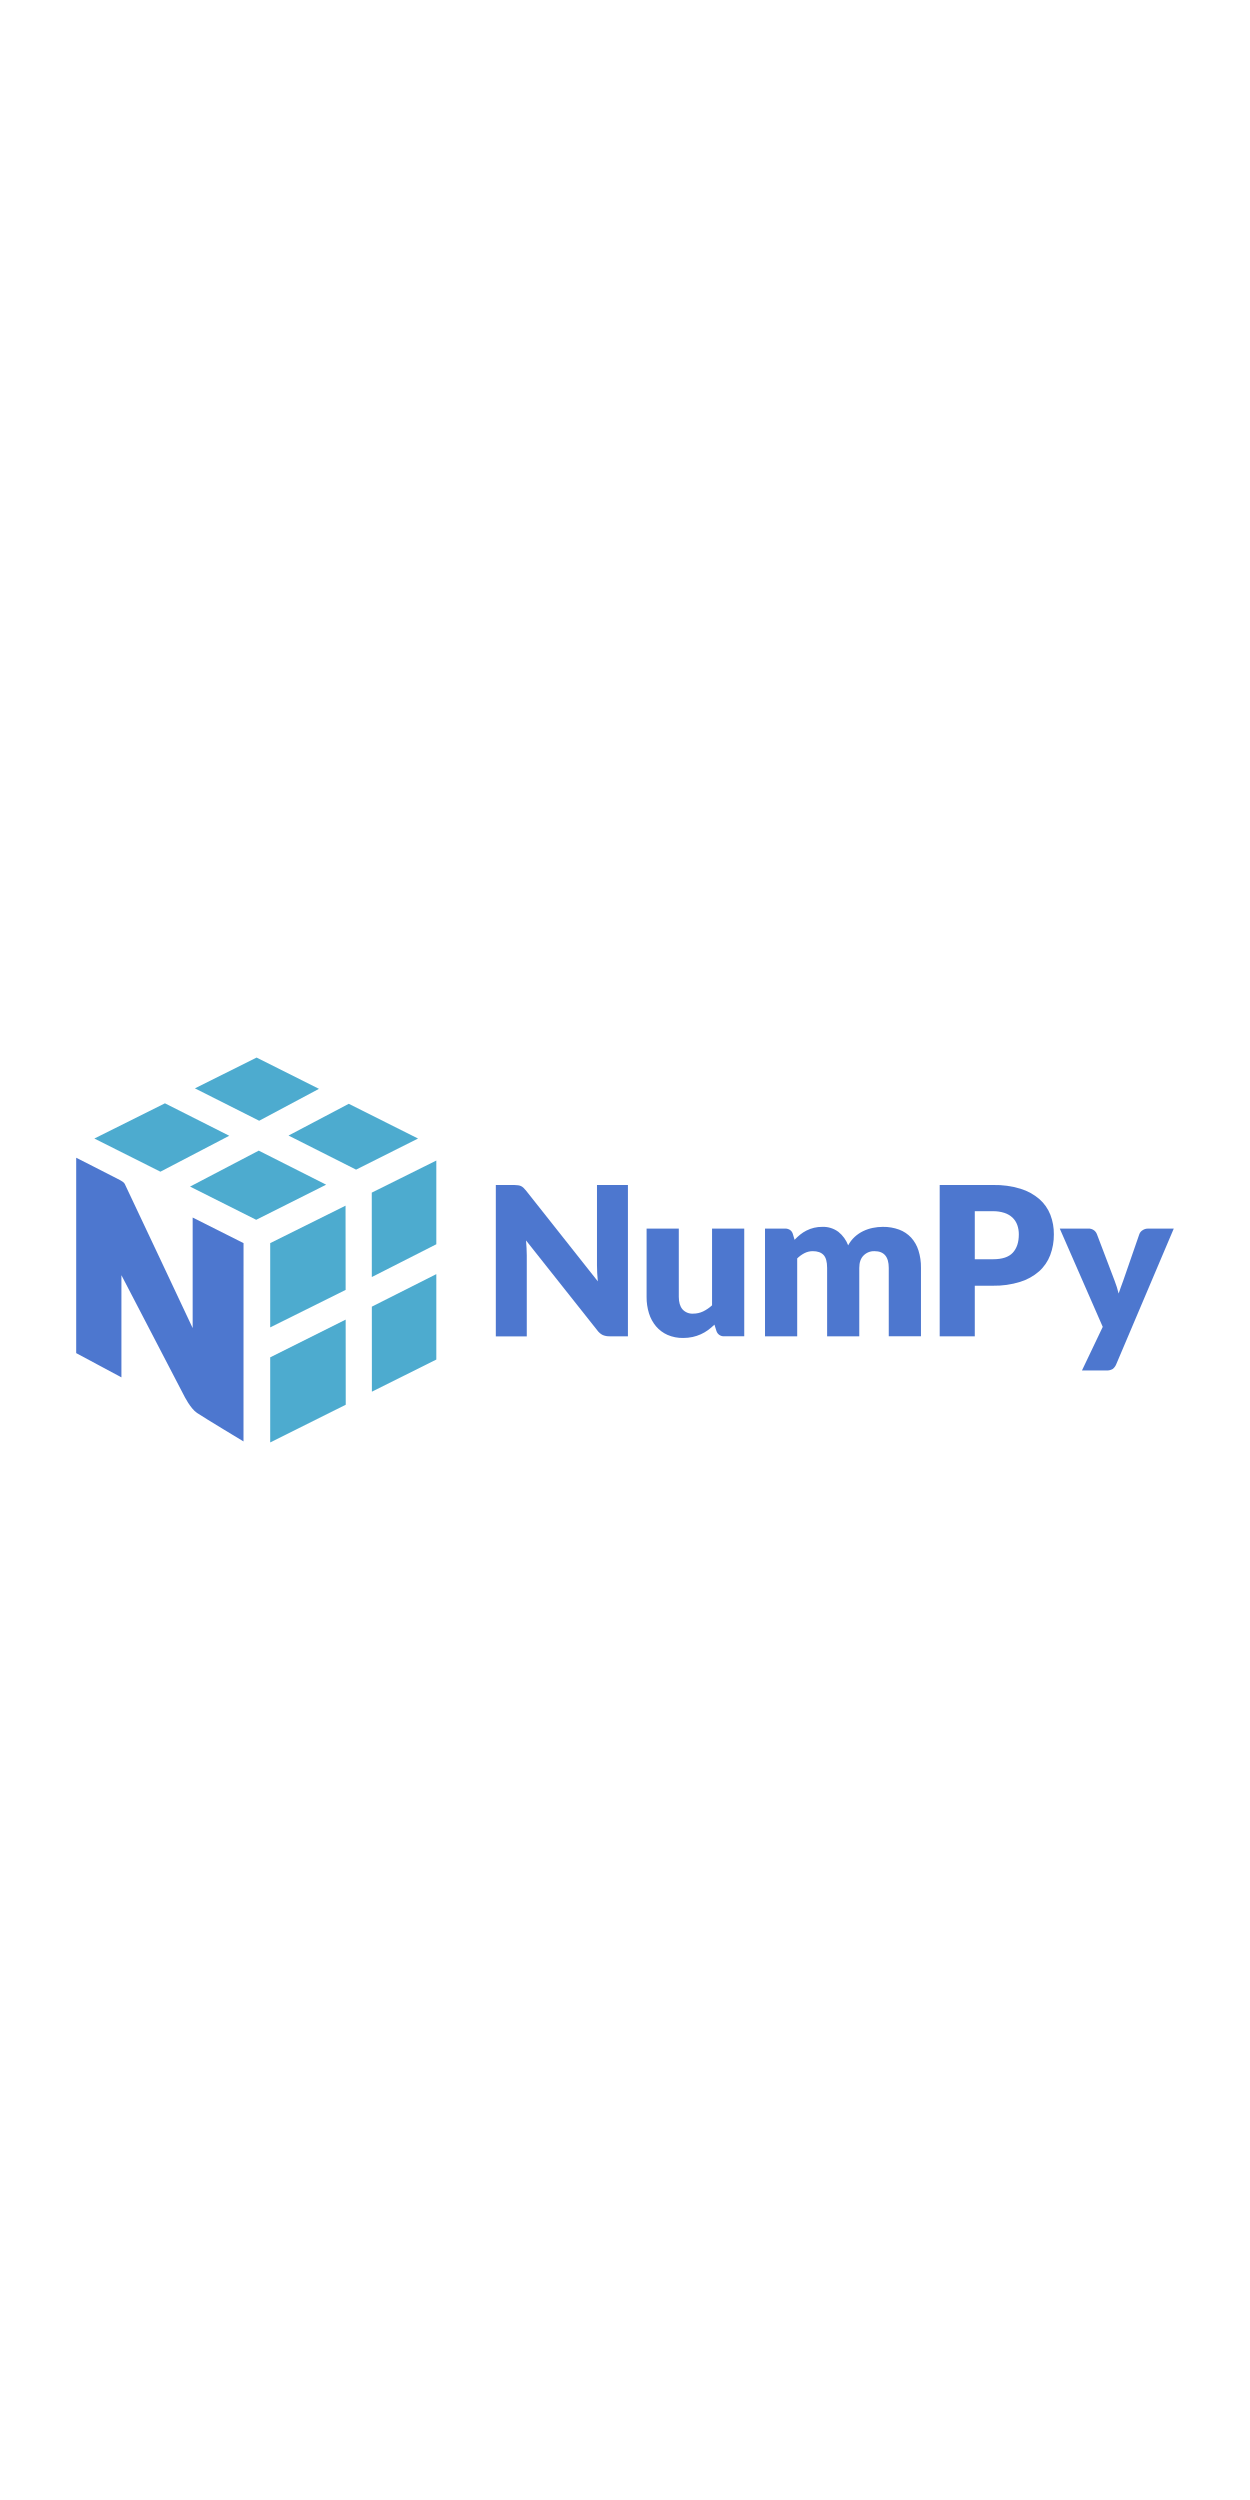
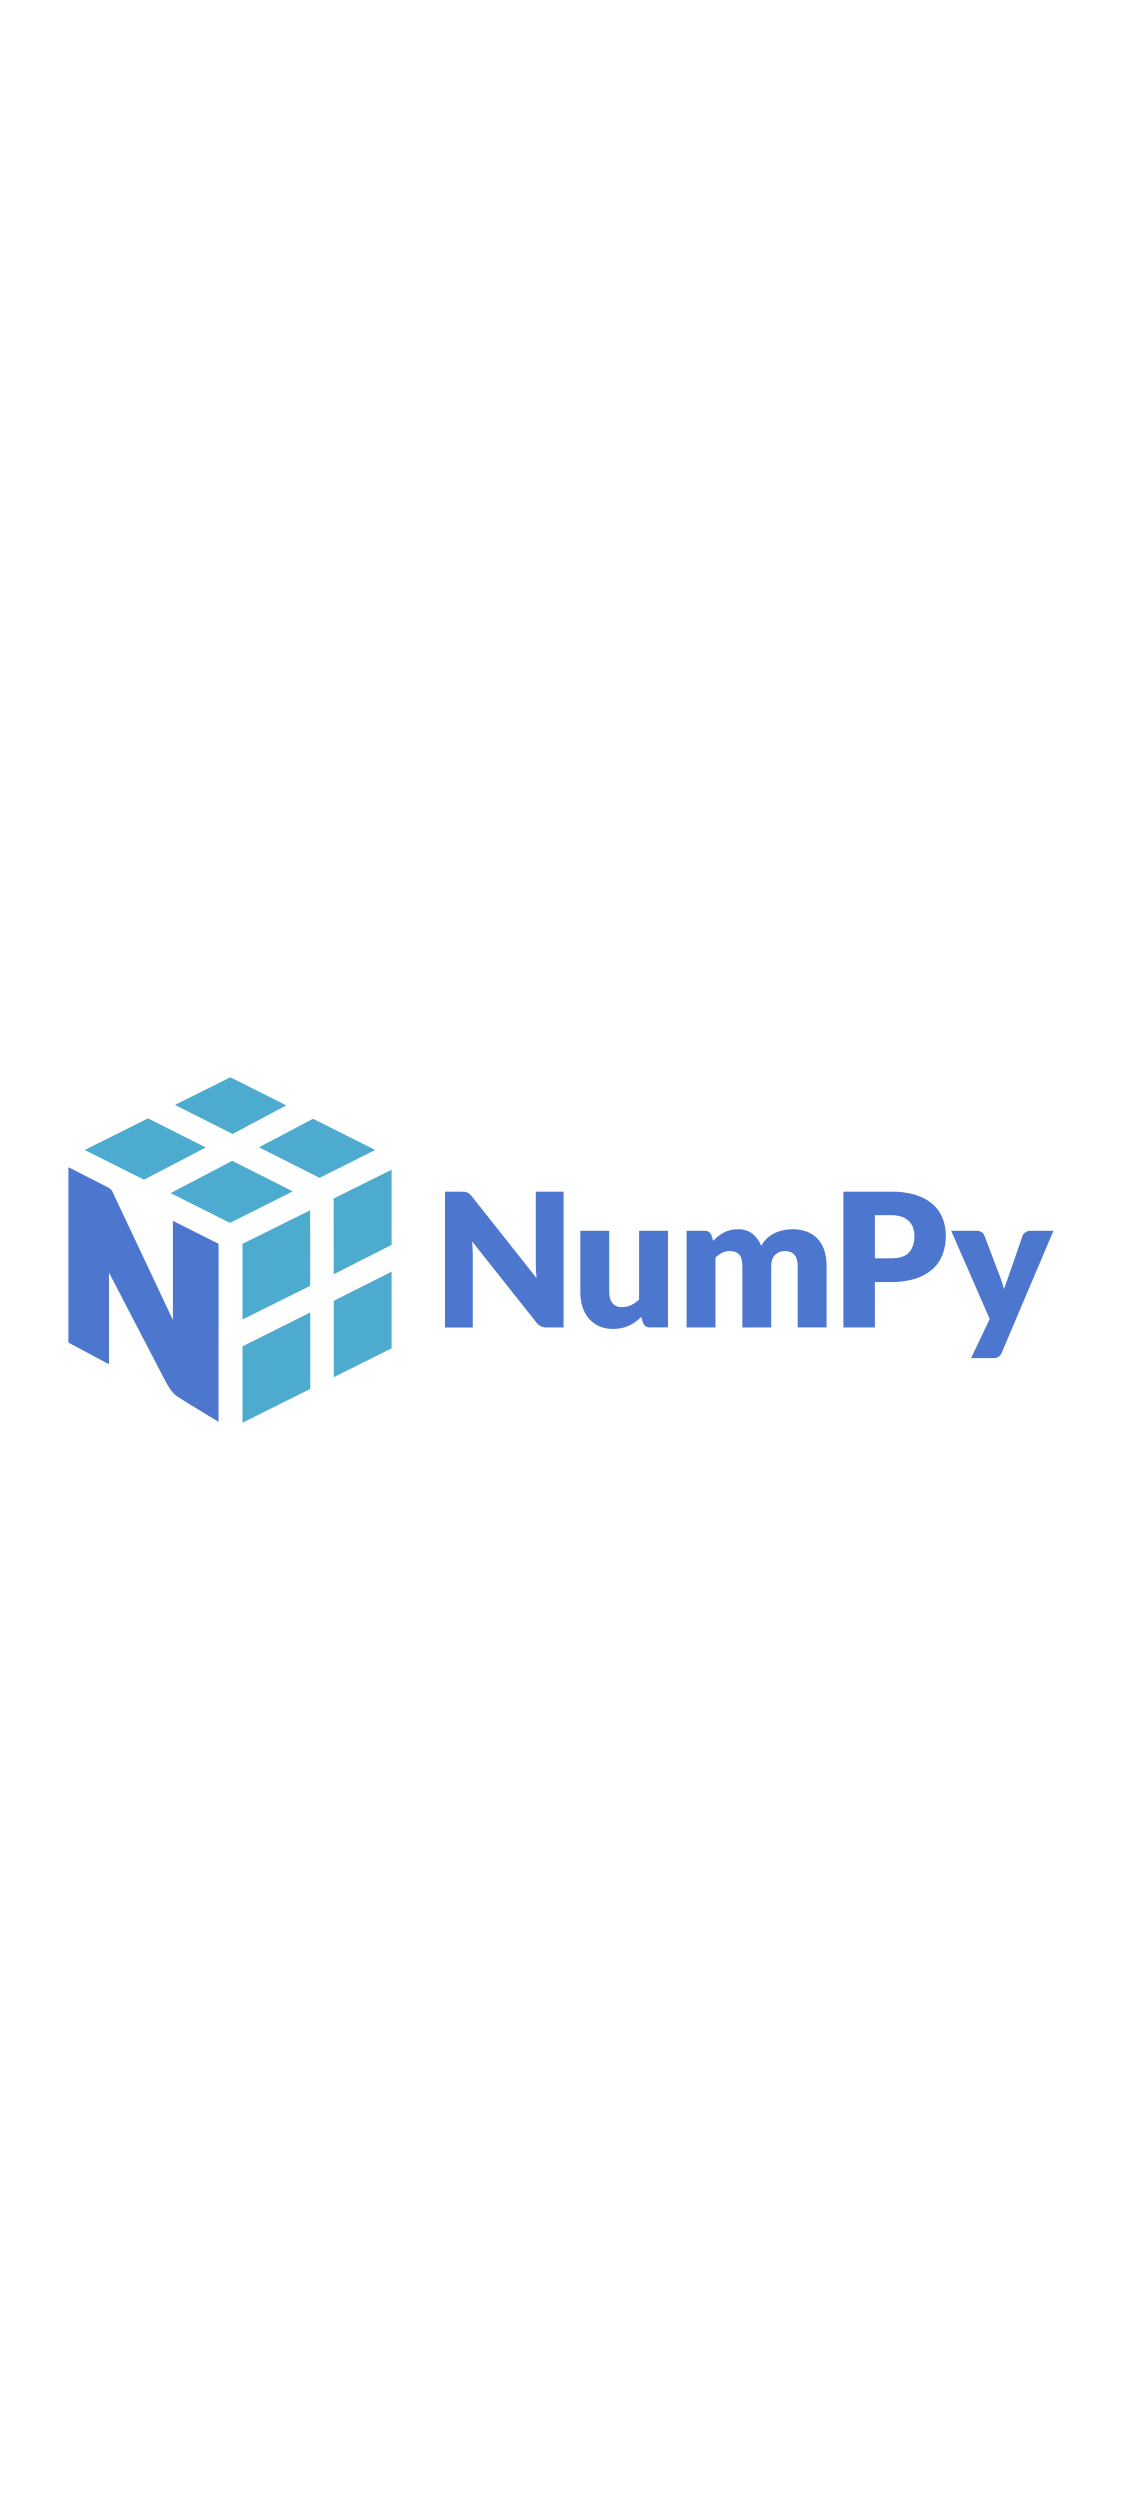
- <svg xmlns="http://www.w3.org/2000/svg" height="110px" width="55px" viewBox="0 0 721.86 324.74">
+ <svg xmlns="http://www.w3.org/2000/svg" height="722px" width="324px" viewBox="0 0 721.86 324.74">
  <defs>
-     <style>.cls-1{fill:#4d77cf;}.cls-2{fill:#4dabcf;}</style>
+     <style>
+             .cls-1 {
+                 fill: #4d77cf;
+             }
+ 
+             .cls-2 {
+                 fill: #4dabcf;
+             }
+         </style>
  </defs>
  <g id="Layer_1" data-name="Layer 1">
    <path class="cls-1" d="M299.23,125a5.76,5.76,0,0,1,1.62.45,5.58,5.58,0,0,1,1.38.93,17,17,0,0,1,1.49,1.62l41.51,52.47c-.17-1.67-.28-3.31-.36-4.88s-.12-3.07-.12-4.47V124.83h17.87v87.38H352.06a9.68,9.68,0,0,1-3.95-.72,8.47,8.47,0,0,1-3.12-2.64l-41.21-52c.13,1.51.22,3,.3,4.46s.13,2.83.13,4.11v46.84H286.33V124.83H297A17.21,17.21,0,0,1,299.23,125Z" />
    <path class="cls-1" d="M392,150v39.46q0,4.62,2.1,7.14a7.62,7.62,0,0,0,6.18,2.52,13.26,13.26,0,0,0,5.73-1.26,21.37,21.37,0,0,0,5.19-3.54V150h18.59v62.19H418.28a4.39,4.39,0,0,1-4.57-3.12l-1.13-3.6a37.32,37.32,0,0,1-3.72,3.16,23.32,23.32,0,0,1-4.11,2.39A24.55,24.55,0,0,1,400,212.6a25,25,0,0,1-5.51.57,21.75,21.75,0,0,1-9-1.77,18.67,18.67,0,0,1-6.63-4.94,21.68,21.68,0,0,1-4.08-7.5,31,31,0,0,1-1.38-9.48V150Z" />
    <path class="cls-1" d="M441.78,212.21V150H453.3a5.13,5.13,0,0,1,2.91.78,4.21,4.21,0,0,1,1.65,2.34l1,3.36a33.22,33.22,0,0,1,3.23-3,20.83,20.83,0,0,1,3.63-2.34,19.68,19.68,0,0,1,9.15-2.13,14.6,14.6,0,0,1,9.33,2.91,18.14,18.14,0,0,1,5.6,7.76,18.71,18.71,0,0,1,3.81-4.92,20.42,20.42,0,0,1,4.86-3.29,23.69,23.69,0,0,1,5.51-1.86,28.63,28.63,0,0,1,5.8-.6,26.3,26.3,0,0,1,9.47,1.59,18.05,18.05,0,0,1,6.93,4.62,20.15,20.15,0,0,1,4.23,7.44,32,32,0,0,1,1.44,10v39.52h-18.6V172.69q0-9.66-8.27-9.65a8.46,8.46,0,0,0-6.27,2.49q-2.49,2.47-2.49,7.16v39.52H477.65V172.69q0-5.34-2.1-7.5c-1.4-1.44-3.46-2.15-6.18-2.15a10.53,10.53,0,0,0-4.77,1.13,17.72,17.72,0,0,0-4.23,3.06v45Z" />
    <path class="cls-1" d="M562.93,183v29.21H542.66V124.83h30.82A50.86,50.86,0,0,1,589.35,127a30.49,30.49,0,0,1,10.91,6,23.36,23.36,0,0,1,6.33,9.06,30.63,30.63,0,0,1,2,11.27,33.11,33.11,0,0,1-2.1,12,24.08,24.08,0,0,1-6.42,9.36,30,30,0,0,1-10.94,6.08A49.9,49.9,0,0,1,573.48,183Zm0-15.29h10.55c5.28,0,9.08-1.25,11.4-3.78s3.48-6,3.48-10.55a15.79,15.79,0,0,0-.9-5.46,11.11,11.11,0,0,0-2.73-4.23,12.41,12.41,0,0,0-4.62-2.73,20.71,20.71,0,0,0-6.63-1H562.93Z" />
    <path class="cls-1" d="M644.61,228.35a6.69,6.69,0,0,1-2,2.72,6.62,6.62,0,0,1-3.84.87H624.82l12-25.18L612,150h16.43a5.25,5.25,0,0,1,3.36,1,5.15,5.15,0,0,1,1.68,2.28l10.19,26.81A59,59,0,0,1,646,187.5c.4-1.28.84-2.54,1.32-3.77s.94-2.5,1.38-3.78l9.24-26.69a4.5,4.5,0,0,1,1.89-2.31,5.4,5.4,0,0,1,3-.93h15Z" />
    <polygon class="cls-2" points="132.38 96.4 95.25 77.66 54.49 98 92.63 117.15 132.38 96.4" />
    <polygon class="cls-2" points="149.41 104.99 188.34 124.65 147.95 144.93 109.75 125.75 149.41 104.99" />
    <polygon class="cls-2" points="201.41 77.94 241.41 98 205.63 115.96 166.62 96.28 201.41 77.94" />
    <polygon class="cls-2" points="184.19 69.3 148.18 51.24 112.56 69.02 149.67 87.73 184.19 69.3" />
    <polygon class="cls-2" points="156.04 224.36 156.04 273.5 199.66 251.73 199.62 202.57 156.04 224.36" />
    <polygon class="cls-2" points="199.6 185.41 199.55 136.77 156.04 158.4 156.04 207.06 199.6 185.41" />
    <polygon class="cls-2" points="251.97 176.3 251.97 225.63 214.76 244.19 214.73 195.09 251.97 176.3" />
    <polygon class="cls-2" points="251.97 159.05 251.97 110.71 214.69 129.24 214.72 177.98 251.97 159.05" />
    <path class="cls-1" d="M140.64,158.4l-29.38-14.78v63.84S75.32,131,72,124.13c-.43-.89-2.19-1.86-2.64-2.1C62.88,118.65,44,109.09,44,109.09V221.92l26.12,14v-59s35.55,68.32,35.92,69.07,3.92,7.94,7.74,10.47c5.07,3.37,26.84,16.46,26.84,16.46Z" />
  </g>
</svg>
